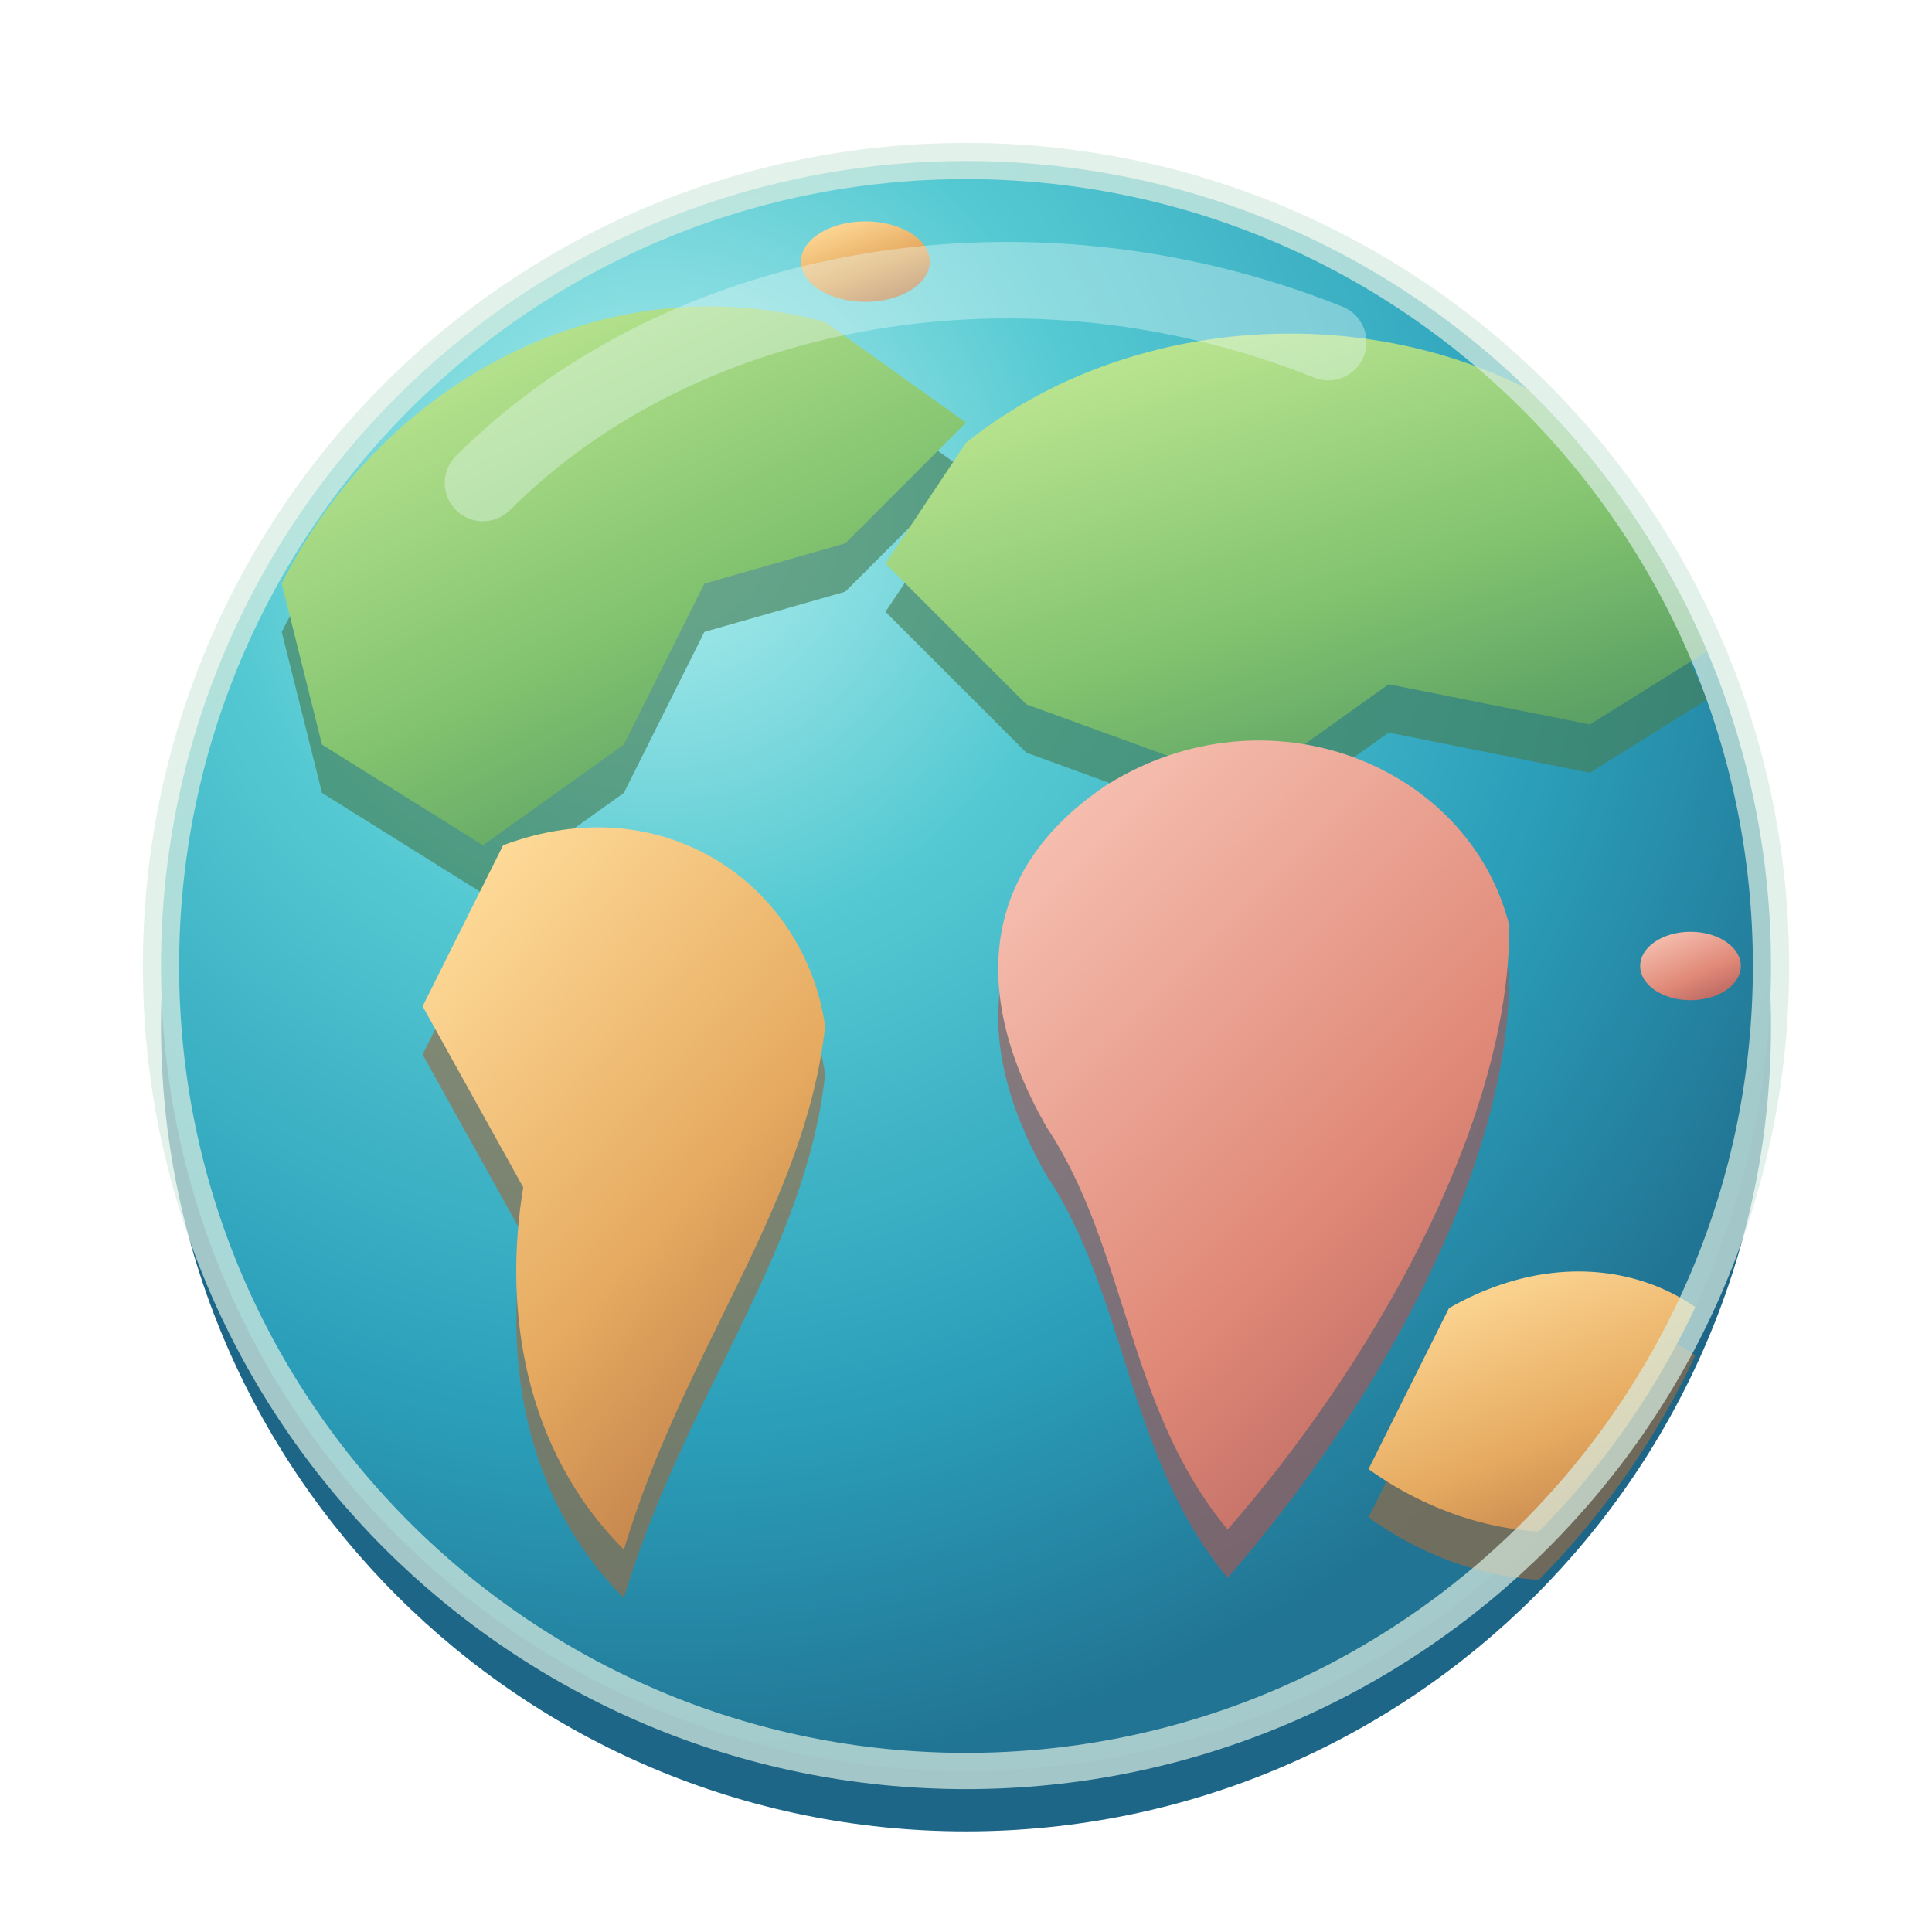
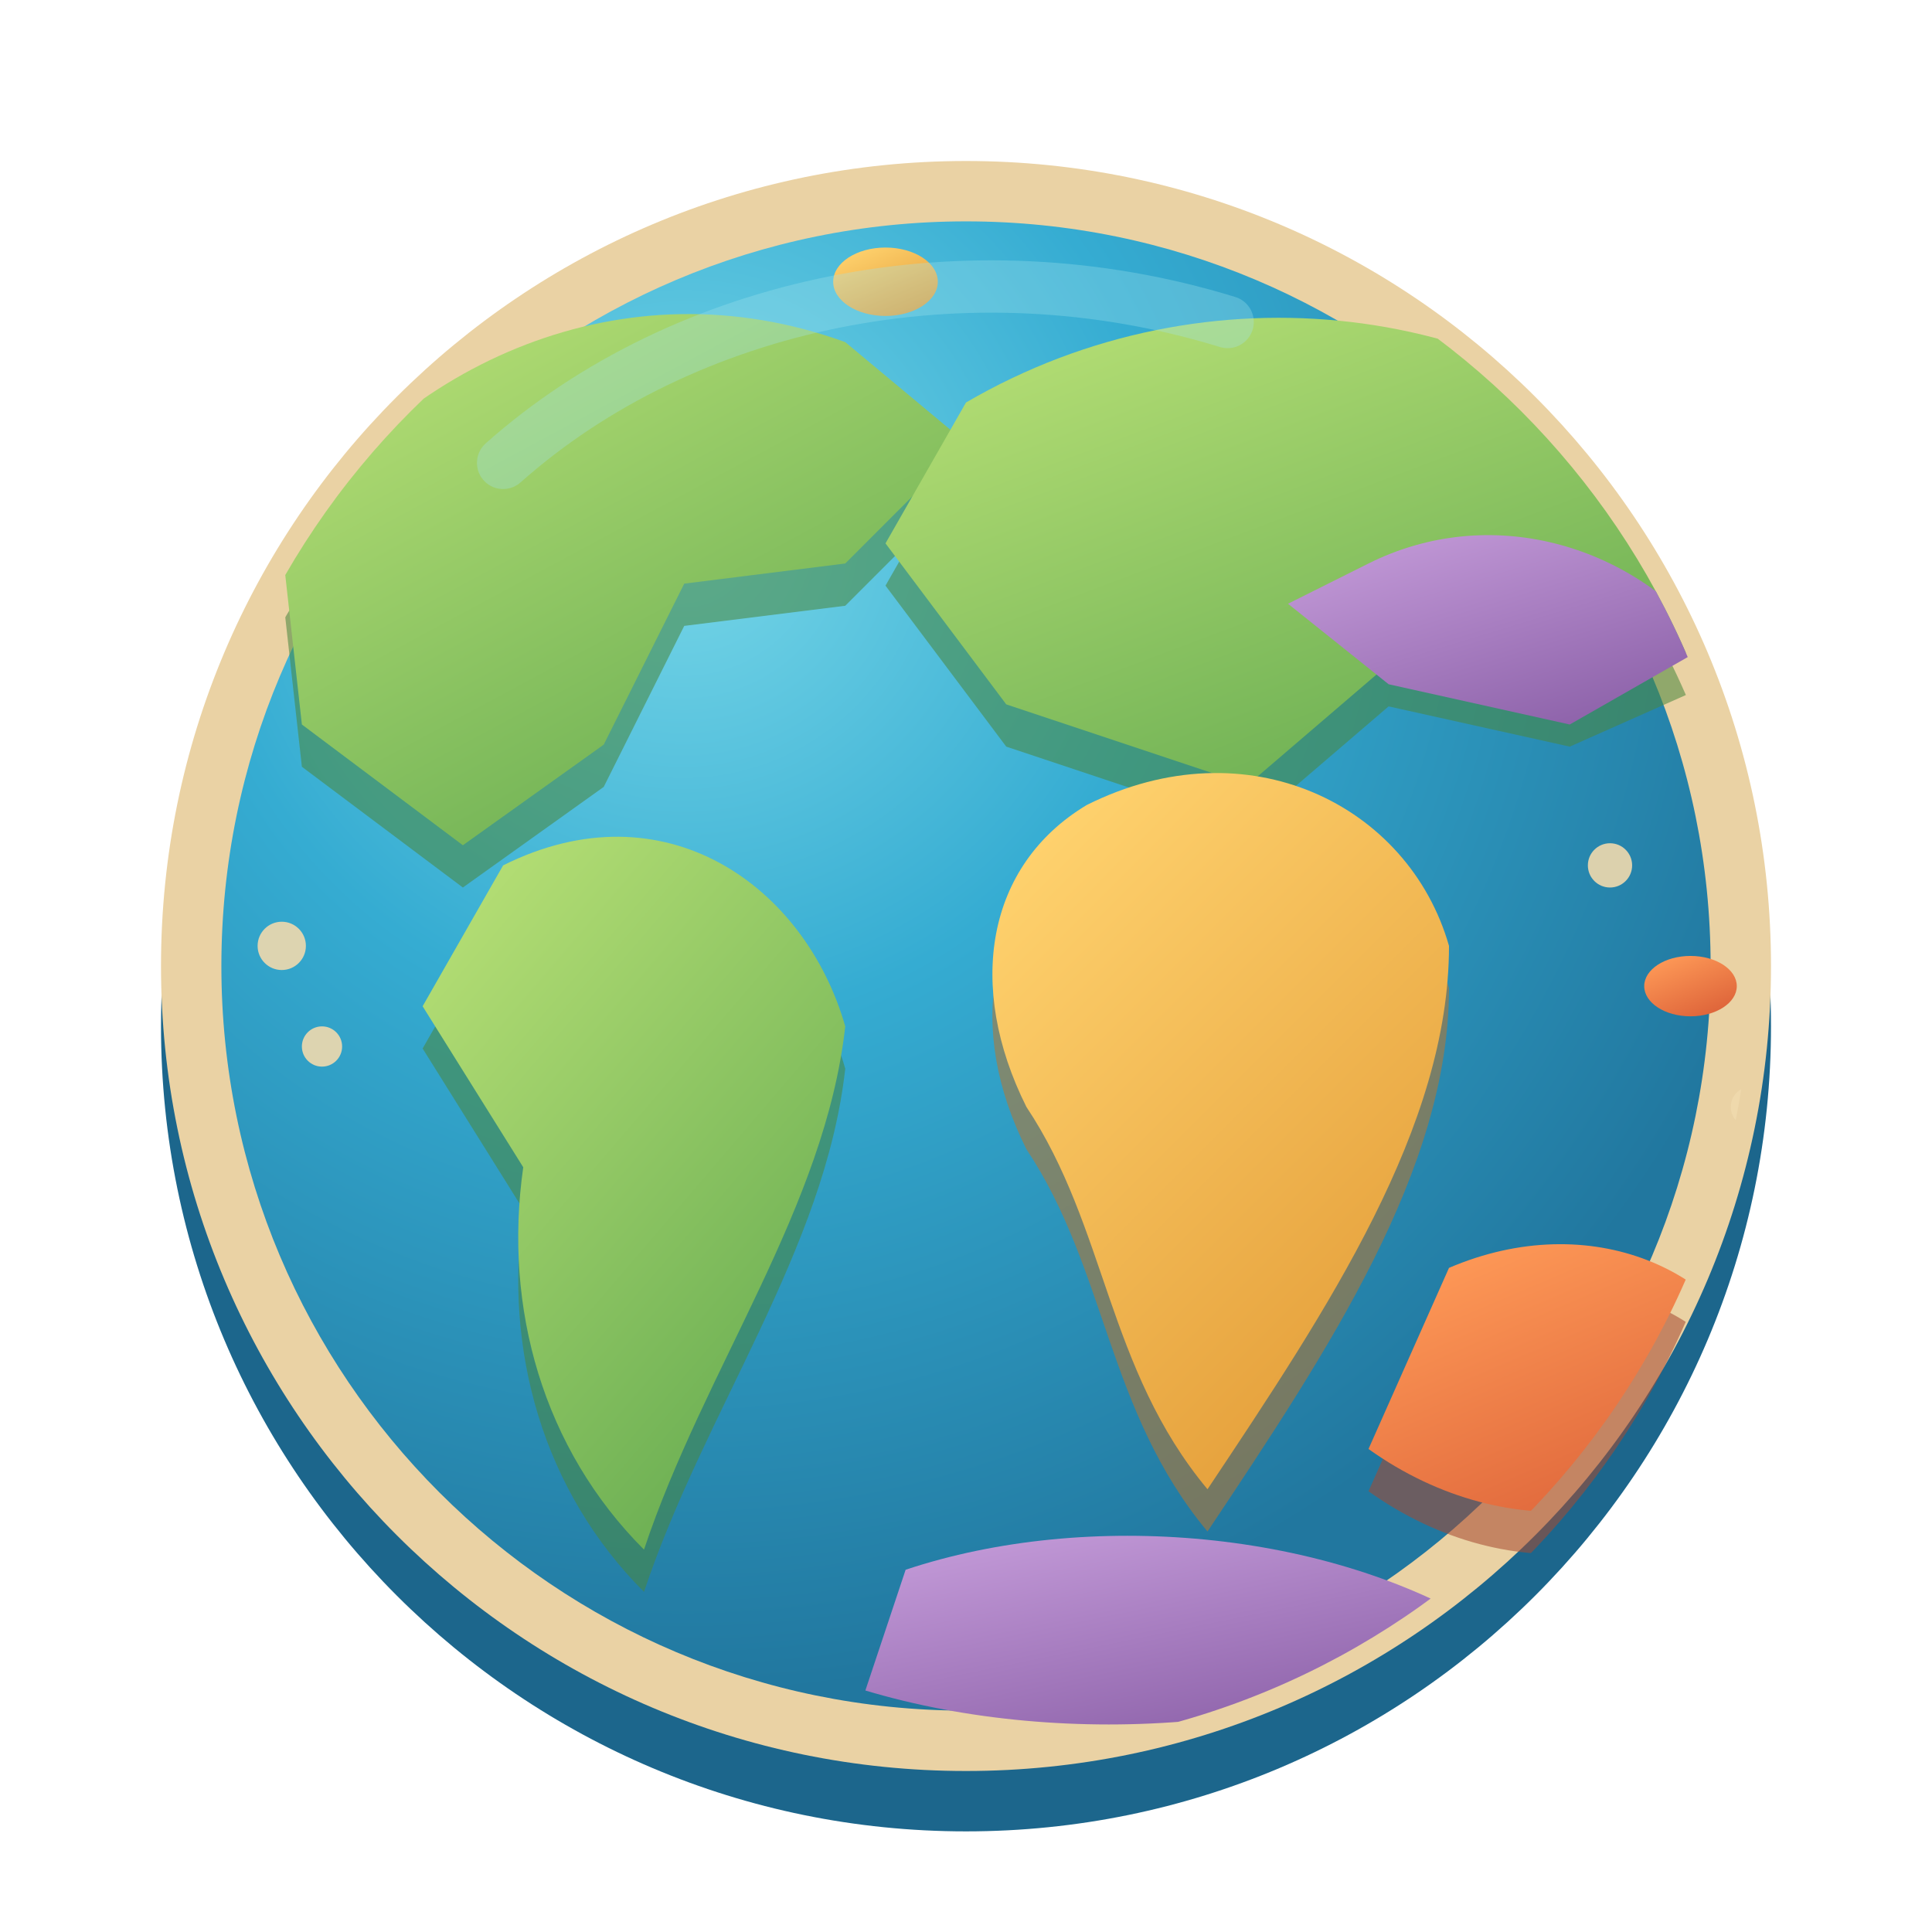
- <svg xmlns="http://www.w3.org/2000/svg" viewBox="0 0 96 96" role="img" aria-label="Slovo O kao globus teme Drzava">
+ <svg xmlns="http://www.w3.org/2000/svg" viewBox="0 0 96 96" role="img" aria-label="Slovo O kao centralni globus iz Zemljopis logoa bez kompasa">
  <defs>
-     <radialGradient id="state-ocean-face" cx="31%" cy="22%" r="78%">
-       <stop offset="0" stop-color="#b5f0ee" />
-       <stop offset="0.34" stop-color="#55c9d2" />
-       <stop offset="0.72" stop-color="#2b9fba" />
-       <stop offset="1" stop-color="#217493" />
+     <radialGradient id="logo-globe-ocean" cx="31%" cy="21%" r="78%">
+       <stop offset="0" stop-color="#78d7e8" />
+       <stop offset="0.42" stop-color="#35acd2" />
+       <stop offset="1" stop-color="#21779f" />
    </radialGradient>
-     <linearGradient id="state-land-green" x1="0.2" x2="0.82" y1="0" y2="1">
-       <stop offset="0" stop-color="#c2e994" />
-       <stop offset="0.56" stop-color="#82c36f" />
-       <stop offset="1" stop-color="#4f9561" />
+     <linearGradient id="logo-land-green" x1="0.15" x2="0.84" y1="0" y2="1">
+       <stop offset="0" stop-color="#b6df75" />
+       <stop offset="1" stop-color="#62a94f" />
    </linearGradient>
-     <linearGradient id="state-land-sand" x1="0.18" x2="0.8" y1="0" y2="1">
-       <stop offset="0" stop-color="#ffdc9a" />
-       <stop offset="0.58" stop-color="#e6aa60" />
-       <stop offset="1" stop-color="#b97847" />
+     <linearGradient id="logo-land-sand" x1="0.18" x2="0.82" y1="0" y2="1">
+       <stop offset="0" stop-color="#ffd36f" />
+       <stop offset="1" stop-color="#e29a35" />
    </linearGradient>
-     <linearGradient id="state-land-rose" x1="0.18" x2="0.82" y1="0" y2="1">
-       <stop offset="0" stop-color="#f7c2b3" />
-       <stop offset="0.62" stop-color="#e08978" />
-       <stop offset="1" stop-color="#b76560" />
+     <linearGradient id="logo-land-purple" x1="0.16" x2="0.84" y1="0" y2="1">
+       <stop offset="0" stop-color="#c39ad8" />
+       <stop offset="1" stop-color="#8a5fa7" />
    </linearGradient>
-     <clipPath id="state-globe-clip">
-       <circle cx="48" cy="48" r="40" />
+     <linearGradient id="logo-land-orange" x1="0.18" x2="0.82" y1="0" y2="1">
+       <stop offset="0" stop-color="#ff9b58" />
+       <stop offset="1" stop-color="#dc6138" />
+     </linearGradient>
+     <clipPath id="logo-globe-clip">
+       <circle cx="48" cy="48" r="39" />
    </clipPath>
  </defs>
-   <circle cx="48" cy="51" r="40" fill="#1d6688" />
-   <circle cx="48" cy="48" r="40" fill="url(#state-ocean-face)" />
-   <g clip-path="url(#state-globe-clip)" opacity="0.64" transform="translate(0 2.4)">
-     <path fill="#477f55" d="M14 29c5-10 16-16 27-13l7 5-6 6-7 2-4 8-7 5-8-5-2-8Z" />
-     <path fill="#9d6b42" d="M25 42c8-3 15 2 16 9-1 9-7 16-10 26-5-5-6-12-5-18l-5-9 4-8Z" />
-     <path fill="#477f55" d="M48 22c10-8 26-7 34 2l5 7-8 5-10-2-7 5-11-4-7-7 4-6Z" />
-     <path fill="#a95754" d="M55 39c8-5 18-1 20 7 0 10-7 22-14 30-5-6-5-14-9-20-4-7-3-13 3-17Z" />
-     <path fill="#9d6b42" d="M72 65c7-4 14-1 16 5-4 7-13 8-20 3l4-8Z" />
+   <circle cx="48" cy="51" r="40" fill="#1c668c" />
+   <circle cx="48" cy="48" r="40" fill="#ead2a4" />
+   <circle cx="48" cy="48" r="37" fill="url(#logo-globe-ocean)" />
+   <g clip-path="url(#logo-globe-clip)" opacity="0.56" transform="translate(0 2.1)">
+     <path fill="#4a873f" d="M14 27c6-9 17-14 28-10l6 5-6 6-8 1-4 8-7 5-8-6-1-9Z" />
+     <path fill="#4a873f" d="M25 43c8-4 15 1 17 8-1 9-7 17-10 26-5-5-7-12-6-19l-5-8 4-7Z" />
+     <path fill="#4a873f" d="M48 20c12-7 27-5 36 4l3 7-9 4-9-2-7 6-12-4-6-8 4-7Z" />
+     <path fill="#b8752e" d="M54 40c8-4 16 0 18 7 0 9-6 18-12 27-5-6-5-13-9-19-3-6-2-12 3-15Z" />
+     <path fill="#a54a31" d="M72 63c7-3 14 0 16 6-4 7-13 8-20 3l4-9Z" />
  </g>
-   <g clip-path="url(#state-globe-clip)">
-     <path fill="url(#state-land-green)" d="M14 29c5-10 16-16 27-13l7 5-6 6-7 2-4 8-7 5-8-5-2-8Z" />
-     <path fill="url(#state-land-sand)" d="M25 42c8-3 15 2 16 9-1 9-7 16-10 26-5-5-6-12-5-18l-5-9 4-8Z" />
-     <path fill="url(#state-land-green)" d="M48 22c10-8 26-7 34 2l5 7-8 5-10-2-7 5-11-4-7-7 4-6Z" />
-     <path fill="url(#state-land-rose)" d="M55 39c8-5 18-1 20 7 0 10-7 22-14 30-5-6-5-14-9-20-4-7-3-13 3-17Z" />
-     <path fill="url(#state-land-sand)" d="M72 65c7-4 14-1 16 5-4 7-13 8-20 3l4-8Z" />
-     <ellipse cx="43" cy="13" rx="3.2" ry="2" fill="url(#state-land-sand)" />
-     <ellipse cx="84" cy="48" rx="2.5" ry="1.7" fill="url(#state-land-rose)" />
+   <g clip-path="url(#logo-globe-clip)">
+     <path fill="url(#logo-land-green)" d="M14 27c6-9 17-14 28-10l6 5-6 6-8 1-4 8-7 5-8-6-1-9Z" />
+     <path fill="url(#logo-land-green)" d="M25 43c8-4 15 1 17 8-1 9-7 17-10 26-5-5-7-12-6-19l-5-8 4-7Z" />
+     <path fill="url(#logo-land-green)" d="M48 20c12-7 27-5 36 4l3 7-9 4-9-2-7 6-12-4-6-8 4-7Z" />
+     <path fill="url(#logo-land-sand)" d="M54 40c8-4 16 0 18 7 0 9-6 18-12 27-5-6-5-13-9-19-3-6-2-12 3-15Z" />
+     <path fill="url(#logo-land-purple)" d="M68 28c6-3 13-1 17 4l-7 4-9-2-5-4 4-2Z" />
+     <path fill="url(#logo-land-orange)" d="M72 63c7-3 14 0 16 6-4 7-13 8-20 3l4-9Z" />
+     <path fill="url(#logo-land-purple)" d="M45 78c9-3 21-2 29 3-8 5-21 6-31 3l2-6Z" />
+     <ellipse cx="44" cy="14" rx="2.6" ry="1.7" fill="url(#logo-land-sand)" />
+     <ellipse cx="84" cy="49" rx="2.3" ry="1.5" fill="url(#logo-land-orange)" />
+     <g fill="#efd9ad" opacity="0.9">
+       <circle cx="14" cy="47" r="1.2" />
+       <circle cx="16" cy="52" r="1" />
+       <circle cx="80" cy="43" r="1.1" />
+       <circle cx="87" cy="55" r="1" />
+     </g>
  </g>
-   <circle cx="48" cy="48" r="40" fill="none" stroke="#d7ece1" stroke-width="1.8" opacity="0.72" />
-   <path d="M24 24c10-10 27-13 42-7" fill="none" stroke="#e7fbf6" stroke-linecap="round" stroke-width="3.8" opacity="0.38" />
+   <path d="M25 23c9-8 23-11 36-7" fill="none" stroke="#9fe4ec" stroke-linecap="round" stroke-width="2.6" opacity="0.32" />
</svg>
